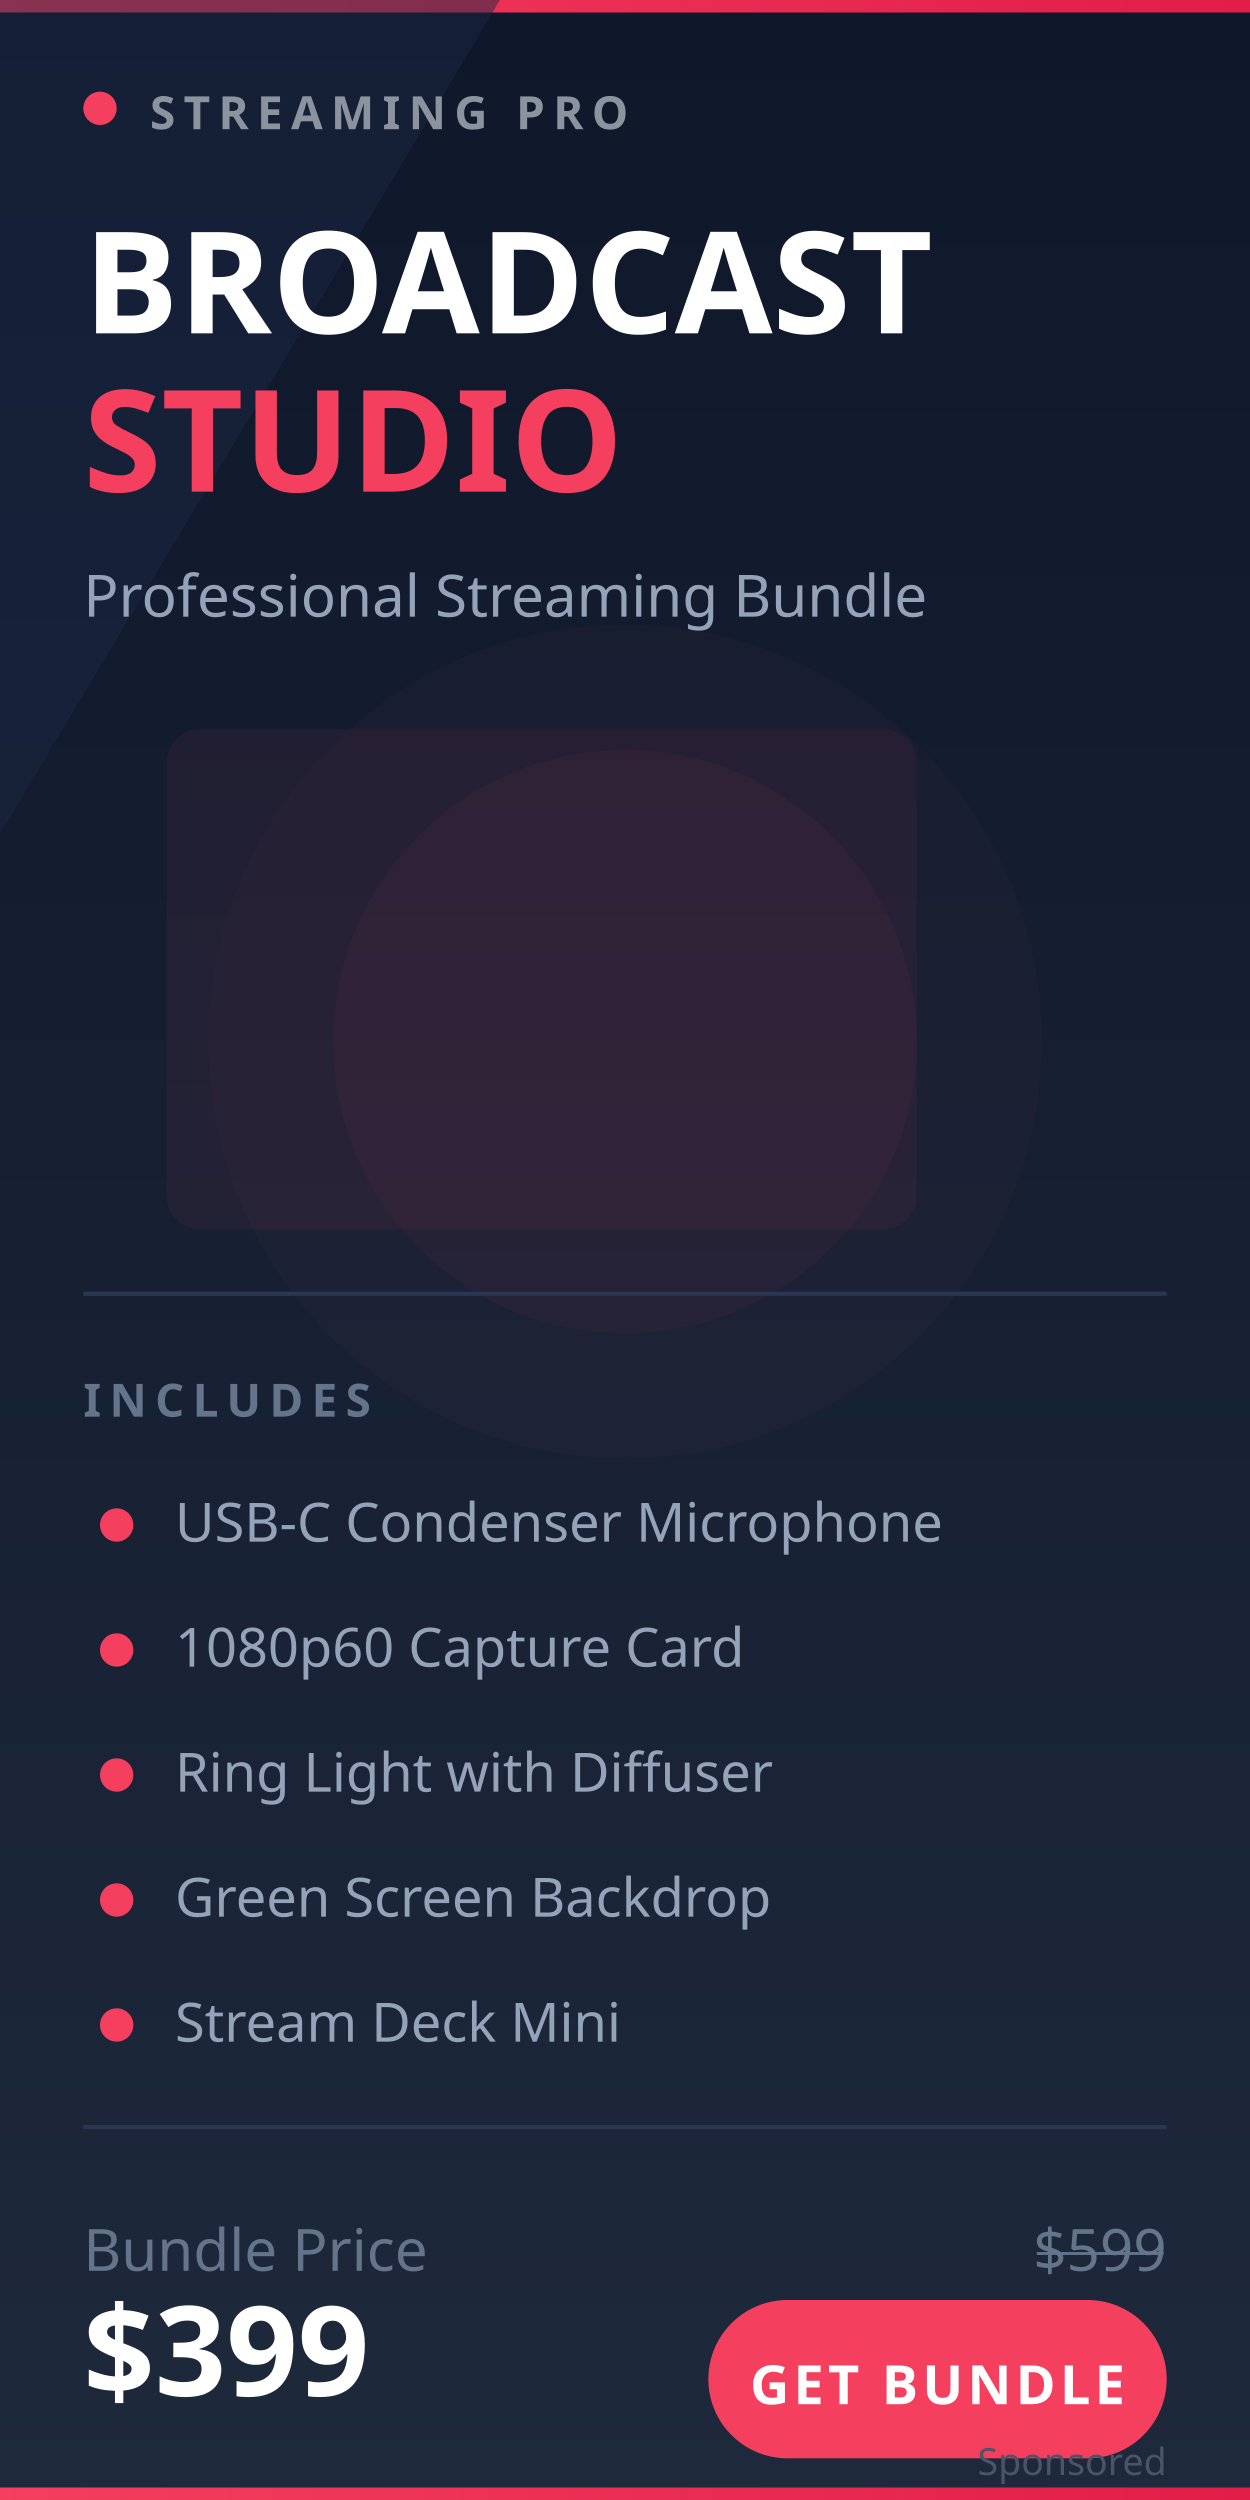
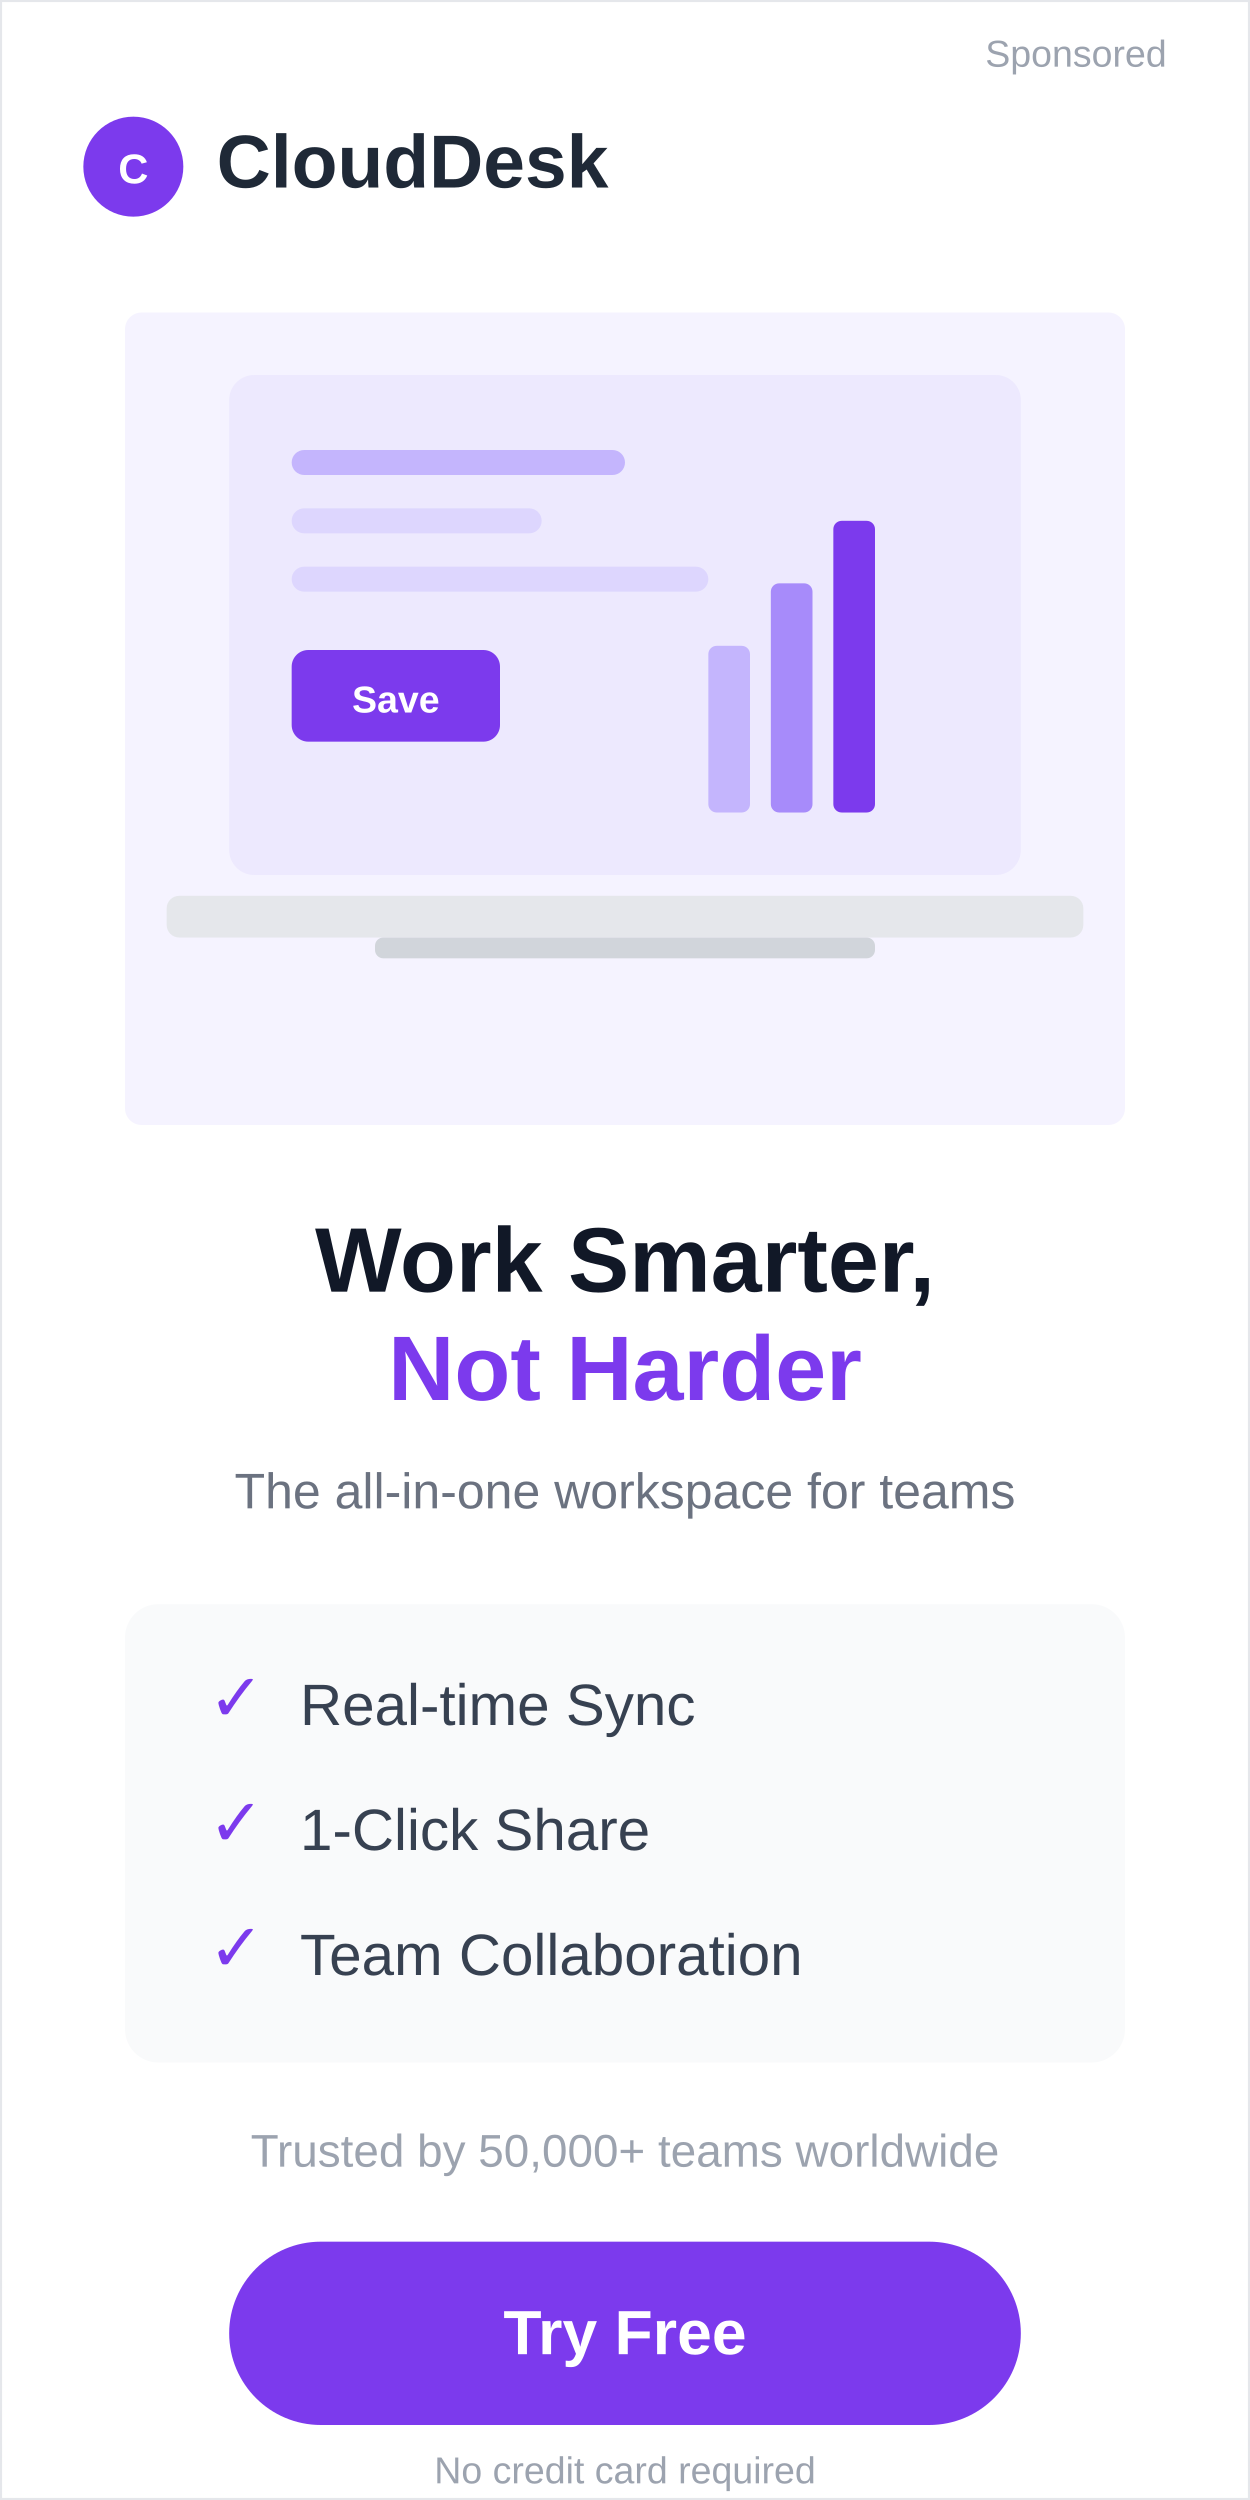
<svg xmlns="http://www.w3.org/2000/svg" width="300" height="600" viewBox="0 0 300 600">
-   <defs>
-     <linearGradient id="bg" x1="0" y1="0" x2="0" y2="1">
-       <stop offset="0%" stop-color="#0f172a" />
-       <stop offset="100%" stop-color="#1e293b" />
-     </linearGradient>
-     <linearGradient id="accent" x1="0" y1="0" x2="1" y2="0">
-       <stop offset="0%" stop-color="#f43f5e" />
-       <stop offset="100%" stop-color="#e11d48" />
-     </linearGradient>
-   </defs>
-   <rect width="300" height="600" fill="url(#bg)" />
-   <rect width="300" height="3" fill="url(#accent)" />
-   <polygon points="0,0 120,0 0,200" fill="#1a2744" opacity="0.5" />
-   <circle cx="150" cy="250" r="100" fill="#f43f5e" opacity="0.03" />
-   <circle cx="150" cy="250" r="70" fill="#f43f5e" opacity="0.04" />
-   <rect x="20" y="22" width="8" height="8" rx="4" fill="#f43f5e" />
-   <text x="36" y="31" font-family="system-ui, sans-serif" font-size="11" font-weight="700" fill="#8b949e" letter-spacing="2">STREAMING PRO</text>
-   <text x="20" y="80" font-family="system-ui, sans-serif" font-size="34" font-weight="900" fill="#ffffff">BROADCAST</text>
-   <text x="20" y="118" font-family="system-ui, sans-serif" font-size="34" font-weight="900" fill="#f43f5e">STUDIO</text>
-   <text x="20" y="148" font-family="system-ui, sans-serif" font-size="14" font-weight="400" fill="#94a3b8">Professional Streaming Bundle</text>
-   <g transform="translate(40, 175)" opacity="0.06">
-     <rect x="0" y="0" width="180" height="120" rx="8" fill="#f43f5e" />
-     <circle cx="90" cy="60" r="25" fill="#f43f5e" />
+   <rect width="300" height="600" fill="#ffffff" stroke="#e5e7eb" stroke-width="1" />
+   <text x="280" y="16" font-family="Arial, Helvetica, sans-serif" font-size="9" fill="#9ca3af" text-anchor="end">Sponsored</text>
+   <circle cx="32" cy="40" r="12" fill="#7c3aed" />
+   <text x="32" y="44" font-family="Arial, Helvetica, sans-serif" font-size="10" font-weight="700" fill="#ffffff" text-anchor="middle">C</text>
+   <text x="52" y="45" font-family="Arial, Helvetica, sans-serif" font-size="18" font-weight="700" fill="#1f2937">CloudDesk</text>
+   <rect x="30" y="75" width="240" height="195" rx="4" fill="#f5f3ff" />
+   <rect x="55" y="90" width="190" height="120" rx="6" fill="#ede9fe" />
+   <rect x="70" y="108" width="80" height="6" rx="3" fill="#c4b5fd" />
+   <rect x="70" y="122" width="60" height="6" rx="3" fill="#ddd6fe" />
+   <rect x="70" y="136" width="100" height="6" rx="3" fill="#ddd6fe" />
+   <rect x="70" y="156" width="50" height="22" rx="4" fill="#7c3aed" />
+   <text x="95" y="171" font-family="Arial, Helvetica, sans-serif" font-size="9" font-weight="600" fill="#ffffff" text-anchor="middle">Save</text>
+   <rect x="170" y="155" width="10" height="40" rx="2" fill="#c4b5fd" />
+   <rect x="185" y="140" width="10" height="55" rx="2" fill="#a78bfa" />
+   <rect x="200" y="125" width="10" height="70" rx="2" fill="#7c3aed" />
+   <rect x="40" y="215" width="220" height="10" rx="3" fill="#e5e7eb" />
+   <rect x="90" y="225" width="120" height="5" rx="2" fill="#d1d5db" />
+   <text x="150" y="310" font-family="Arial, Helvetica, sans-serif" font-size="22" font-weight="700" fill="#111827" text-anchor="middle">Work Smarter,</text>
+   <text x="150" y="336" font-family="Arial, Helvetica, sans-serif" font-size="22" font-weight="700" fill="#7c3aed" text-anchor="middle">Not Harder</text>
+   <text x="150" y="362" font-family="Arial, Helvetica, sans-serif" font-size="12" fill="#6b7280" text-anchor="middle">The all-in-one workspace for teams</text>
+   <rect x="30" y="385" width="240" height="110" rx="8" fill="#f9fafb" />
+   <g font-family="Arial, Helvetica, sans-serif">
+     <text x="50" y="413" font-size="16" fill="#7c3aed">✓</text>
+     <text x="72" y="414" font-size="14" font-weight="500" fill="#374151">Real-time Sync</text>
+     <text x="50" y="443" font-size="16" fill="#7c3aed">✓</text>
+     <text x="72" y="444" font-size="14" font-weight="500" fill="#374151">1-Click Share</text>
+     <text x="50" y="473" font-size="16" fill="#7c3aed">✓</text>
+     <text x="72" y="474" font-size="14" font-weight="500" fill="#374151">Team Collaboration</text>
  </g>
-   <rect x="20" y="310" width="260" height="1" fill="#2a3652" />
-   <text x="20" y="340" font-family="system-ui, sans-serif" font-size="11" font-weight="700" fill="#64748b" letter-spacing="2">INCLUDES</text>
-   <g font-family="system-ui, sans-serif">
-     <circle cx="28" cy="366" r="4" fill="#f43f5e" />
-     <text x="42" y="370" font-size="13" font-weight="500" fill="#94a3b8">USB-C Condenser Microphone</text>
-     <circle cx="28" cy="396" r="4" fill="#f43f5e" />
-     <text x="42" y="400" font-size="13" font-weight="500" fill="#94a3b8">1080p60 Capture Card</text>
-     <circle cx="28" cy="426" r="4" fill="#f43f5e" />
-     <text x="42" y="430" font-size="13" font-weight="500" fill="#94a3b8">Ring Light with Diffuser</text>
-     <circle cx="28" cy="456" r="4" fill="#f43f5e" />
-     <text x="42" y="460" font-size="13" font-weight="500" fill="#94a3b8">Green Screen Backdrop</text>
-     <circle cx="28" cy="486" r="4" fill="#f43f5e" />
-     <text x="42" y="490" font-size="13" font-weight="500" fill="#94a3b8">Stream Deck Mini</text>
-   </g>
-   <rect x="20" y="510" width="260" height="1" fill="#2a3652" />
-   <text x="20" y="545" font-family="system-ui, sans-serif" font-size="14" font-weight="500" fill="#64748b">Bundle Price</text>
-   <text x="280" y="545" font-family="system-ui, sans-serif" font-size="14" font-weight="500" fill="#64748b" text-anchor="end" text-decoration="line-through">$599</text>
-   <text x="20" y="575" font-family="system-ui, sans-serif" font-size="30" font-weight="900" fill="#ffffff">$399</text>
-   <rect x="170" y="552" width="110" height="38" rx="19" fill="#f43f5e" />
-   <text x="225" y="577" font-family="system-ui, sans-serif" font-size="13" font-weight="800" fill="#ffffff" text-anchor="middle" letter-spacing="1">GET BUNDLE</text>
-   <text x="280" y="594" font-family="system-ui, sans-serif" font-size="9" font-weight="500" fill="#4a5568" text-anchor="end">Sponsored</text>
-   <rect y="597" width="300" height="3" fill="url(#accent)" />
+   <text x="150" y="520" font-family="Arial, Helvetica, sans-serif" font-size="11" fill="#9ca3af" text-anchor="middle">Trusted by 50,000+ teams worldwide</text>
+   <rect x="55" y="538" width="190" height="44" rx="22" fill="#7c3aed" />
+   <text x="150" y="565" font-family="Arial, Helvetica, sans-serif" font-size="15" font-weight="700" fill="#ffffff" text-anchor="middle">Try Free</text>
+   <text x="150" y="596" font-family="Arial, Helvetica, sans-serif" font-size="9" fill="#9ca3af" text-anchor="middle">No credit card required</text>
</svg>
